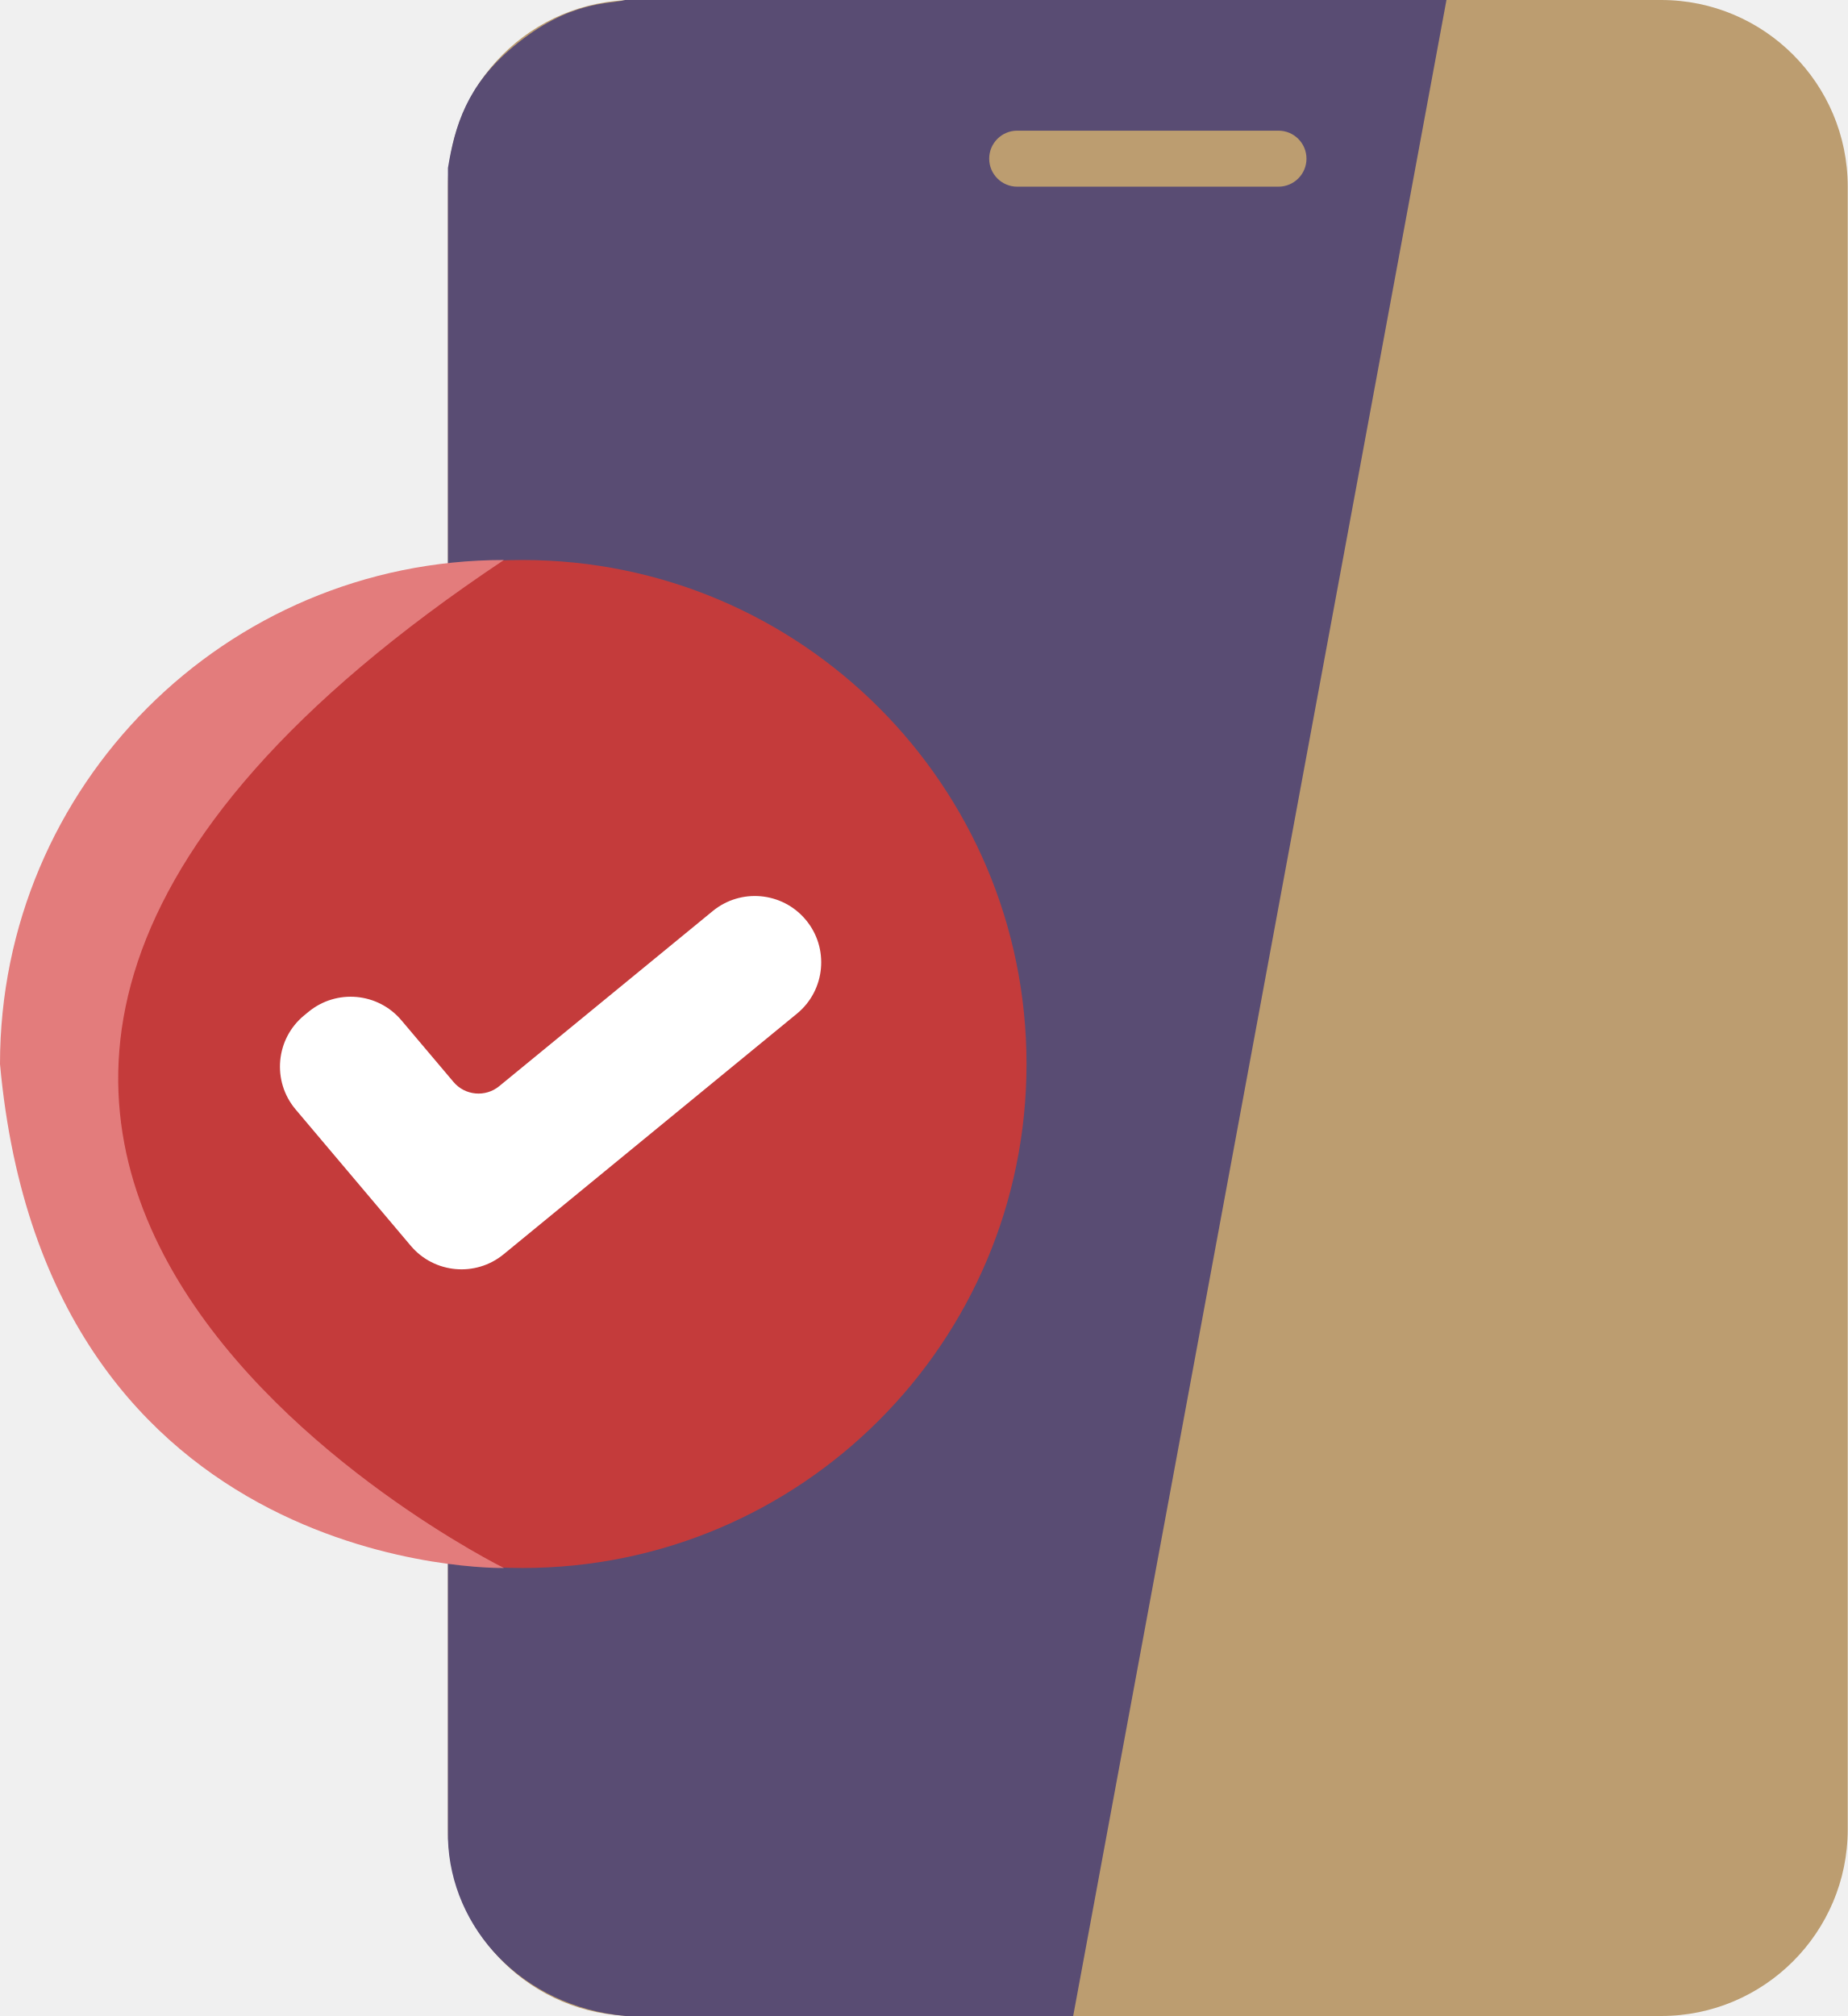
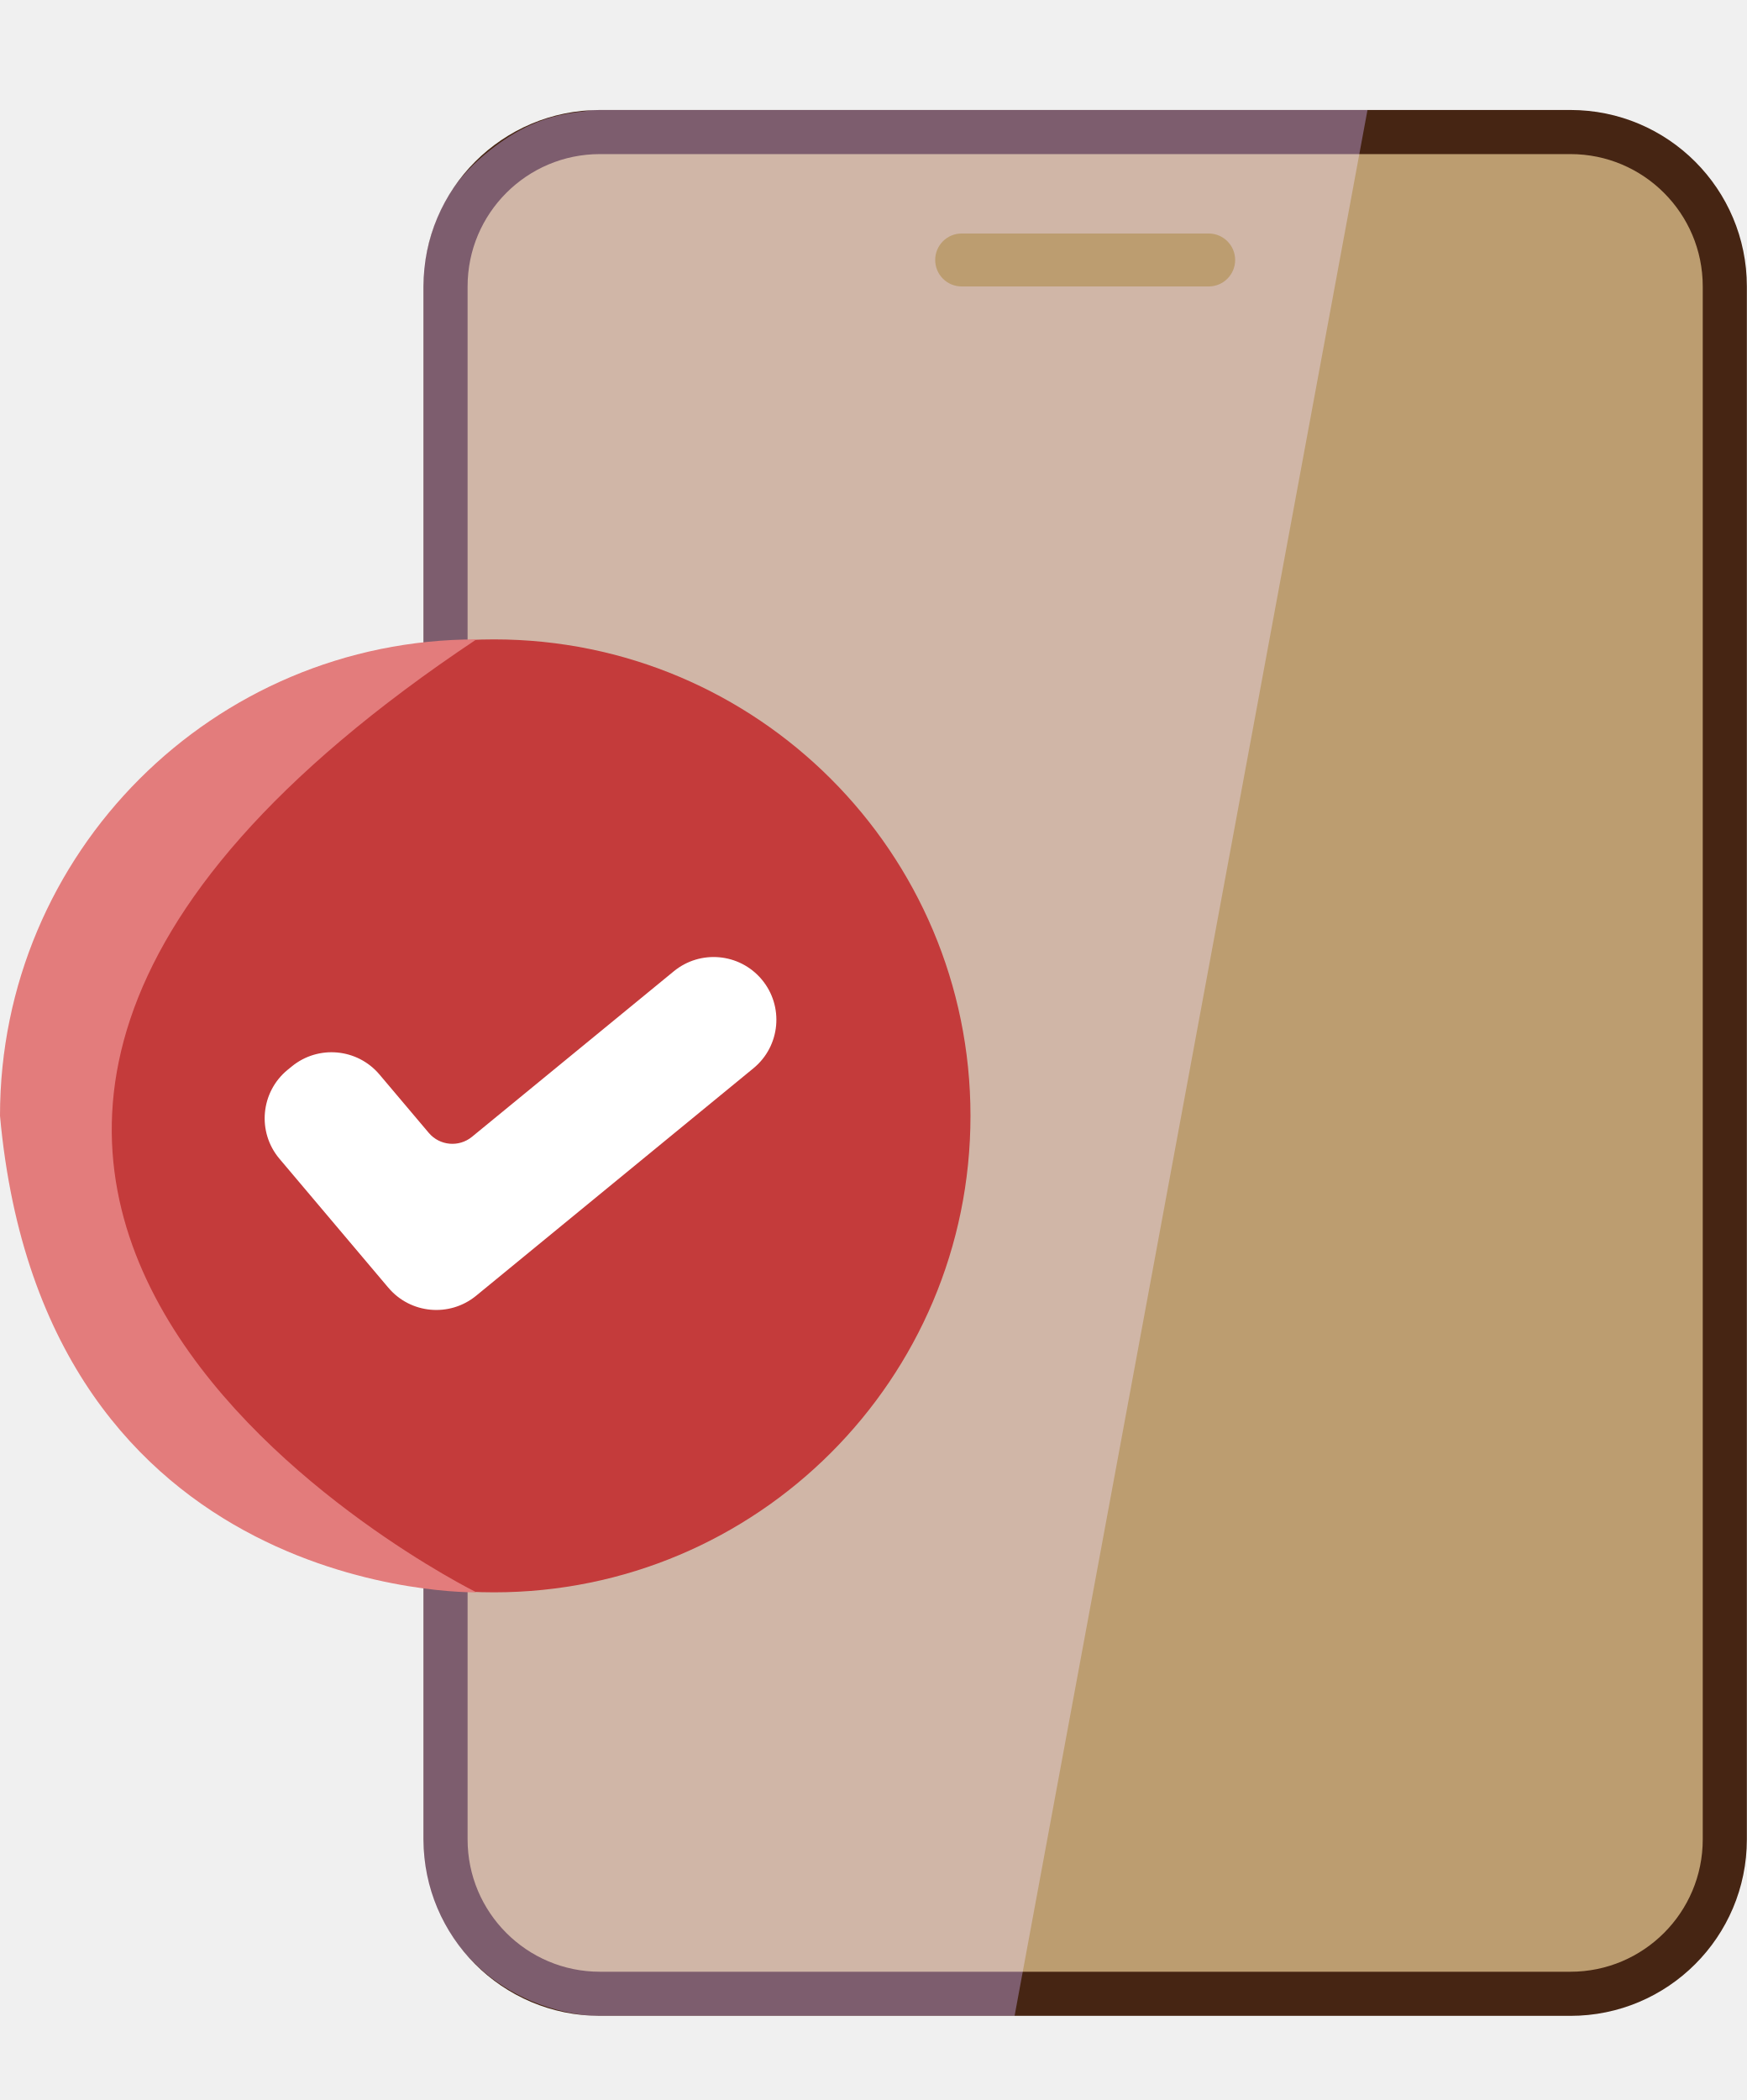
- <svg xmlns="http://www.w3.org/2000/svg" width="99" height="108" viewBox="0 0 99 108" fill="none">
-   <path d="M24 10C24 4.477 28.477 5.9539e-06 34 5.9539e-06H89C94.523 5.9539e-06 99 4.477 99 10V98C99 103.523 94.523 108 89 108H34C28.477 108 24 103.523 24 98V10Z" fill="#BC9D70" />
-   <path d="M33.5 107.999C28 107.499 24.139 103.318 24 98.499L24 8.999C24.37 6.761 25 4.583 27.5 2.5C30.5 5.96046e-06 32.669 0.231 33.501 0L77.5 7.58014e-08L57.5 107.999L33.5 107.999Z" fill="#594C73" />
-   <path d="M53 8.5C53 7.672 53.672 7 54.5 7H68.5C69.328 7 70 7.672 70 8.5C70 9.328 69.328 10 68.5 10H54.5C53.672 10 53 9.328 53 8.5Z" fill="#BC9D70" />
-   <path d="M55 57C55 71.912 42.912 84 28 84C13.088 84 1 71.912 1 57C1 42.088 13.088 30 28 30C42.912 30 55 42.088 55 57Z" fill="#C43B3B" />
-   <path d="M27 84C27 84 2.5 84.5 0 57C0 42.088 12.088 30 27 30C-19.5 61 27 84 27 84Z" fill="#E37C7C" />
-   <path d="M22.009 66.739L15.839 59.434C14.559 57.919 14.767 55.65 16.3 54.393L16.532 54.203C18.035 52.97 20.251 53.172 21.506 54.658L24.299 57.963C24.917 58.695 26.008 58.795 26.749 58.187L38.187 48.807C39.691 47.574 41.907 47.777 43.161 49.262C44.441 50.777 44.233 53.045 42.7 54.303L26.984 67.193C25.48 68.427 23.263 68.223 22.009 66.739Z" fill="white" />
+ <svg xmlns="http://www.w3.org/2000/svg" width="99" height="119" viewBox="0 0 99 119" fill="none">
+   <rect x="25.25" y="7.482" width="72.5" height="105.5" rx="8.75" fill="#BC9D70" stroke="#462513" stroke-width="2.5" />
+   <g style="mix-blend-mode:screen" opacity="0.85">
+     <path d="M51 114.231L47 114.231L33.5 114.231C28 113.731 24.139 109.55 24 104.731L24 94.731L24 85.231L24 69.731L24 41.231L24 15.231C24.37 12.993 25 10.815 27.5 8.732C30.5 6.232 32.669 6.462 33.5 6.232L72.5 6.232L77.5 6.232L57.5 114.231L53 114.231L51 114.231Z" fill="#594C73" />
+   </g>
+   <rect x="53" y="13.232" width="17" height="3" rx="1.5" fill="#BC9D70" />
+   <circle cx="28" cy="63.232" r="27" fill="#C43B3B" />
+   <path d="M27 90.232C27 90.232 2.5 90.732 0 63.232C0 48.32 12.088 36.232 27 36.232C-19.5 67.232 27 90.232 27 90.232Z" fill="#E37C7C" />
+   <path d="M22.009 72.97L15.839 65.665C14.559 64.15 14.767 61.882 16.3 60.624L16.532 60.435C18.035 59.201 20.251 59.404 21.506 60.889L24.299 64.195C24.917 64.927 26.008 65.027 26.749 64.419L38.187 55.039C39.691 53.805 41.907 54.008 43.161 55.493C44.441 57.008 44.233 59.277 42.7 60.535L26.984 73.425C25.48 74.658 23.264 74.455 22.01 72.97H22.009Z" fill="white" />
</svg>
